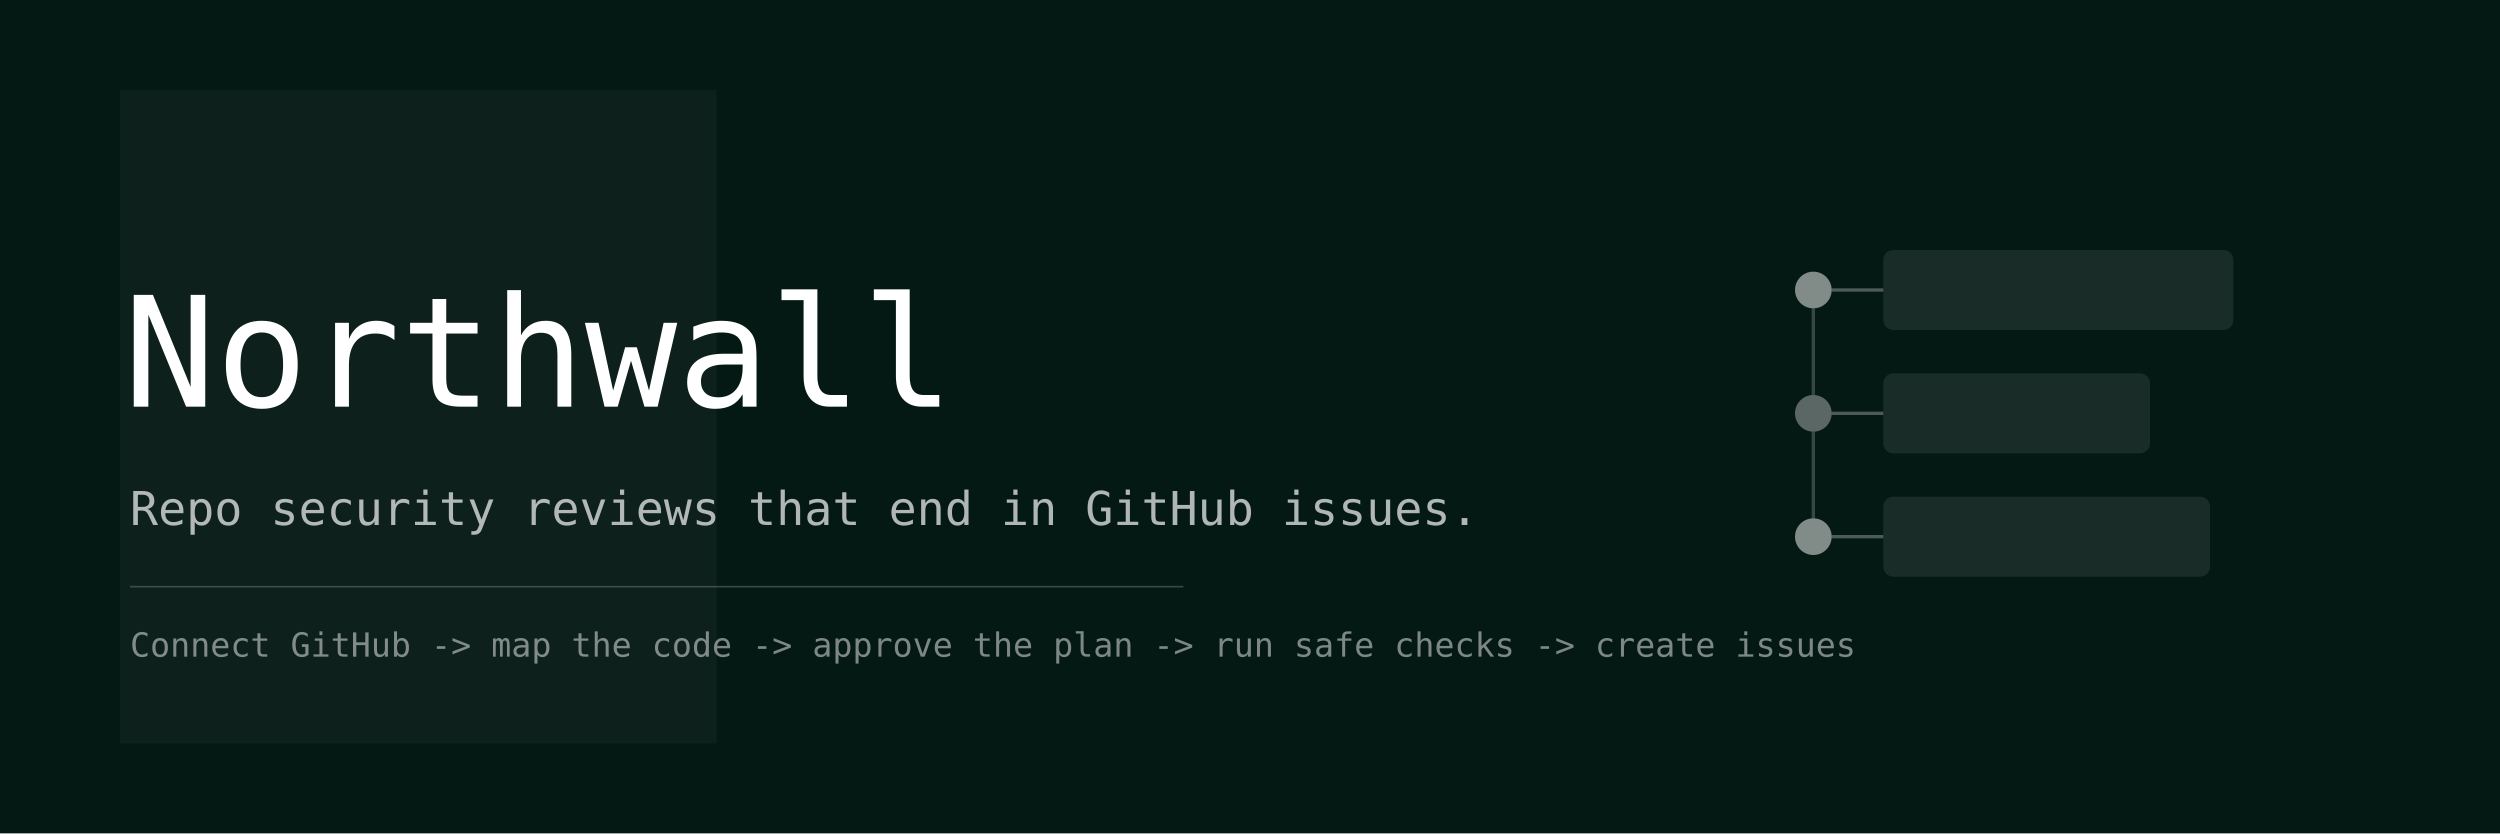
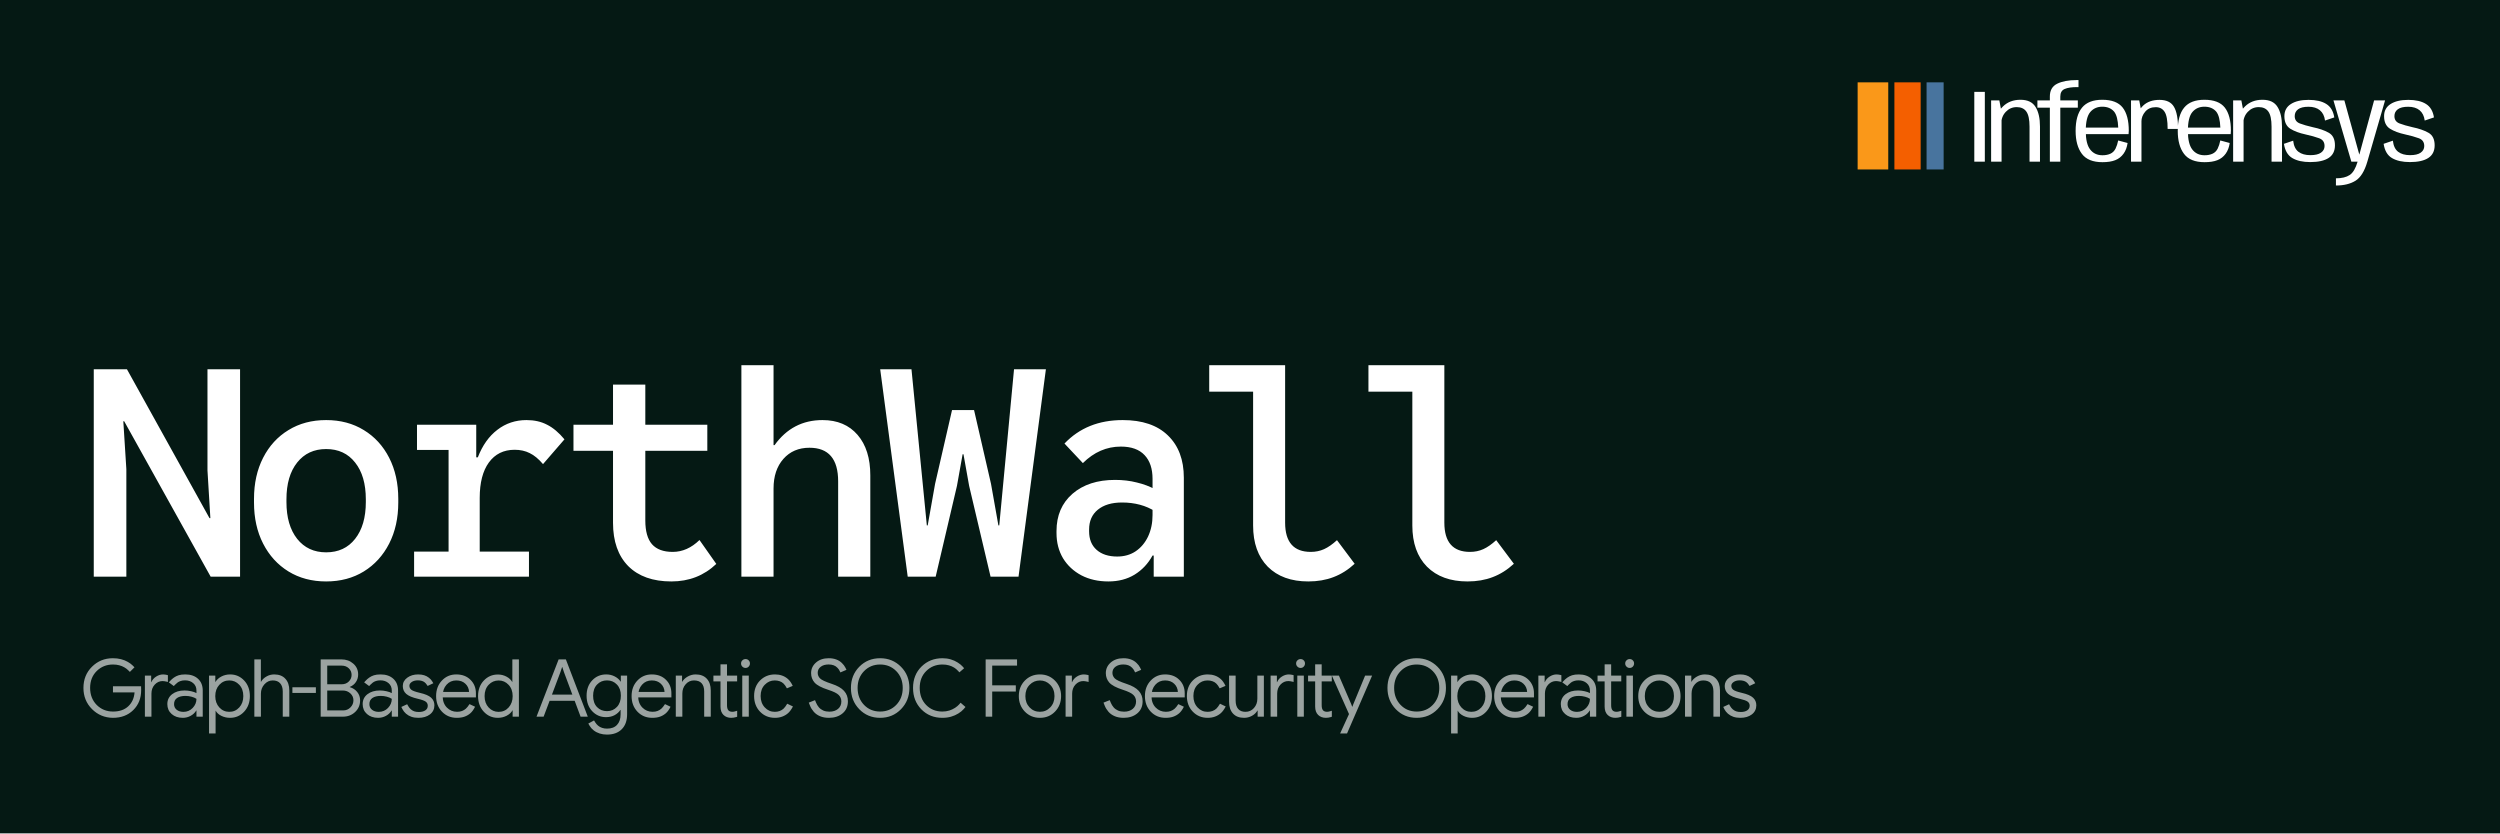
<svg xmlns="http://www.w3.org/2000/svg" width="1500" height="500" viewBox="0 0 1500 500" fill="none">
  <rect width="1500" height="500" fill="#051914" />
-   <rect x="72" y="54" width="358" height="392" fill="#FFFFFF" fill-opacity="0.035" />
-   <text x="74" y="244" fill="#FFFFFF" font-family="'Google Sans Code', 'IBM Plex Mono', monospace" font-size="92" font-weight="500" letter-spacing="0">Northwall</text>
-   <text x="78" y="315" fill="#FFFFFF" fill-opacity="0.68" font-family="'Google Sans Code', 'IBM Plex Mono', monospace" font-size="28" font-weight="400" letter-spacing="0">Repo security reviews that end in GitHub issues.</text>
-   <line x1="78" y1="352" x2="710" y2="352" stroke="#FFFFFF" stroke-opacity="0.2" />
-   <text x="78" y="394" fill="#FFFFFF" fill-opacity="0.48" font-family="'Google Sans Code', 'IBM Plex Mono', monospace" font-size="20" font-weight="400" letter-spacing="0">Connect GitHub -&gt; map the code -&gt; approve the plan -&gt; run safe checks -&gt; create issues</text>
-   <g transform="translate(1130 150)" opacity="0.9">
-     <rect x="0" y="0" width="210" height="48" rx="6" fill="#FFFFFF" fill-opacity="0.09" />
-     <rect x="0" y="74" width="160" height="48" rx="6" fill="#FFFFFF" fill-opacity="0.09" />
-     <rect x="0" y="148" width="196" height="48" rx="6" fill="#FFFFFF" fill-opacity="0.09" />
-     <circle cx="-42" cy="24" r="11" fill="#FFFFFF" fill-opacity="0.55" />
-     <circle cx="-42" cy="98" r="11" fill="#FFFFFF" fill-opacity="0.38" />
-     <circle cx="-42" cy="172" r="11" fill="#FFFFFF" fill-opacity="0.55" />
-     <path d="M-31 24H0M-31 98H0M-31 172H0" stroke="#FFFFFF" stroke-opacity="0.32" stroke-width="2" />
-     <path d="M-42 35V87M-42 109V161" stroke="#FFFFFF" stroke-opacity="0.22" stroke-width="2" />
-   </g>
+   <rect x="1114.58" y="101.674" width="52.263" height="18.367" transform="rotate(-90 1114.58 101.674)" fill="#FA9819" />
+   <rect x="1136.64" y="101.674" width="52.263" height="15.756" transform="rotate(-90 1136.64 101.674)" fill="#F45F00" />
+   <rect x="1155.94" y="101.674" width="52.263" height="10.242" transform="rotate(-90 1155.94 101.674)" fill="#48749E" />
+   <path d="M1184.58 97V55.117H1190.9V97H1184.58ZM1194.67 97V60.236H1199.6L1200.94 67.34V97H1194.67ZM1217.72 97V75.996C1217.72 71.736 1217.08 68.716 1215.8 66.937C1214.54 65.158 1212.61 64.269 1210.03 64.269C1207.44 64.269 1205.25 65.22 1203.45 67.123C1201.65 69.026 1200.75 71.425 1200.75 74.321L1197.71 72.397C1197.71 69.378 1199.07 66.534 1201.78 63.866C1204.51 61.197 1208.01 59.863 1212.29 59.863C1216.55 59.863 1219.56 61.301 1221.32 64.176C1223.1 67.03 1223.99 70.96 1223.99 75.965V97H1217.72ZM1229.91 97V64.61H1222.44V60.236H1229.91V57.909C1229.91 54.248 1231.37 51.694 1234.29 50.246C1237.23 48.777 1241.15 48.043 1246.05 48.043H1247.1V52.262H1246.17C1243.03 52.262 1240.58 52.635 1238.82 53.379C1237.06 54.124 1236.18 55.644 1236.18 57.94V60.236H1246.7V64.61H1236.18V97H1229.91ZM1261.48 97.31C1255.77 97.31 1251.66 95.656 1249.16 92.346C1246.64 89.016 1245.37 84.414 1245.37 78.54C1245.37 72.315 1246.67 67.651 1249.25 64.548C1251.82 61.425 1255.86 59.863 1261.38 59.863C1267.07 59.863 1271.15 61.425 1273.61 64.548C1276.05 67.671 1277.27 72.304 1277.27 78.447C1277.27 79.171 1277.23 79.843 1277.14 80.464H1250.77V76.555H1270.94C1270.77 72.046 1269.96 68.861 1268.49 66.999C1266.79 65.013 1264.42 64.021 1261.38 64.021C1258.42 64.021 1256.04 65.065 1254.22 67.154C1252.38 69.264 1251.45 73.059 1251.45 78.54C1251.45 83.732 1252.34 87.455 1254.12 89.709C1255.88 92.005 1258.33 93.153 1261.48 93.153V97.31ZM1261.48 93.153C1263.28 93.153 1264.85 92.853 1266.19 92.253C1267.54 91.653 1268.58 90.63 1269.32 89.182C1270.03 87.734 1270.56 86.1 1270.91 84.28L1276.55 85.8C1276.2 88.323 1275.4 90.464 1274.13 92.222C1272.85 94.001 1271.2 95.294 1269.17 96.1C1267.14 96.907 1264.58 97.31 1261.48 97.31V93.153ZM1300.58 77.361C1300.58 72.315 1299.96 68.881 1298.74 67.061C1297.55 65.22 1295.78 64.3 1293.44 64.3C1290.77 64.3 1288.67 65.2 1287.14 66.999C1285.61 68.778 1284.85 70.794 1284.85 73.049L1282.43 71.281C1282.43 68.137 1283.63 65.458 1286.02 63.245C1288.42 61.032 1291.65 59.925 1295.7 59.925C1299.88 59.925 1302.78 61.322 1304.39 64.114C1306.03 66.885 1306.84 71.301 1306.84 77.361H1300.58ZM1278.61 97V60.236H1283.54L1284.88 67.34V97H1278.61ZM1322.75 97.31C1317.04 97.31 1312.93 95.656 1310.43 92.346C1307.91 89.016 1306.65 84.414 1306.65 78.54C1306.65 72.315 1307.94 67.651 1310.52 64.548C1313.09 61.425 1317.13 59.863 1322.65 59.863C1328.34 59.863 1332.42 61.425 1334.88 64.548C1337.32 67.671 1338.54 72.304 1338.54 78.447C1338.54 79.171 1338.5 79.843 1338.41 80.464H1312.04V76.555H1332.21C1332.04 72.046 1331.23 68.861 1329.76 66.999C1328.06 65.013 1325.69 64.021 1322.65 64.021C1319.7 64.021 1317.31 65.065 1315.49 67.154C1313.65 69.264 1312.73 73.059 1312.73 78.54C1312.73 83.732 1313.62 87.455 1315.39 89.709C1317.15 92.005 1319.6 93.153 1322.75 93.153V97.31ZM1322.75 93.153C1324.55 93.153 1326.12 92.853 1327.46 92.253C1328.81 91.653 1329.85 90.63 1330.6 89.182C1331.3 87.734 1331.83 86.1 1332.18 84.28L1337.83 85.8C1337.47 88.323 1336.67 90.464 1335.41 92.222C1334.12 94.001 1332.47 95.294 1330.44 96.1C1328.41 96.907 1325.85 97.31 1322.75 97.31V93.153ZM1339.88 97V60.236H1344.81L1346.15 67.34V97H1339.88ZM1362.93 97V75.996C1362.93 71.736 1362.29 68.716 1361.01 66.937C1359.75 65.158 1357.82 64.269 1355.24 64.269C1352.65 64.269 1350.46 65.22 1348.66 67.123C1346.86 69.026 1345.96 71.425 1345.96 74.321L1342.92 72.397C1342.92 69.378 1344.28 66.534 1346.99 63.866C1349.72 61.197 1353.22 59.863 1357.5 59.863C1361.76 59.863 1364.77 61.301 1366.53 64.176C1368.31 67.03 1369.2 70.96 1369.2 75.965V97H1362.93ZM1386.14 97.248C1381.71 97.248 1378.14 96.452 1375.41 94.859C1372.68 93.267 1370.99 90.412 1370.35 86.296L1375.9 84.404C1376.25 87.506 1377.31 89.73 1379.07 91.074C1380.85 92.419 1383.23 93.091 1386.23 93.091C1389.07 93.091 1391.19 92.594 1392.59 91.602C1394.02 90.588 1394.73 89.264 1394.73 87.63C1394.73 85.293 1393.65 83.732 1391.48 82.946C1389.31 82.139 1386.58 81.374 1383.29 80.65C1379.54 79.843 1376.49 78.695 1374.13 77.206C1371.8 75.696 1370.63 73.194 1370.63 69.698C1370.63 66.513 1371.92 64.093 1374.51 62.438C1377.09 60.763 1380.64 59.925 1385.15 59.925C1389.64 59.925 1393.17 60.742 1395.76 62.376C1398.36 63.99 1399.97 66.678 1400.57 70.443L1395.01 72.335C1394.66 69.626 1393.64 67.568 1391.94 66.161C1390.27 64.755 1387.98 64.052 1385.09 64.052C1382.29 64.052 1380.22 64.558 1378.85 65.572C1377.51 66.585 1376.83 67.951 1376.83 69.667C1376.83 71.818 1377.86 73.287 1379.9 74.073C1381.97 74.859 1384.59 75.614 1387.75 76.338C1391.5 77.103 1394.63 78.189 1397.15 79.595C1399.7 80.981 1400.97 83.515 1400.97 87.196C1400.97 90.588 1399.71 93.112 1397.19 94.766C1394.66 96.421 1390.98 97.248 1386.14 97.248ZM1410.81 97L1400.07 60.236H1406.62L1415.56 92.688H1415.62L1424.46 60.236H1431.04L1420.4 97H1410.81ZM1401.56 111.302V106.99C1405.08 106.99 1407.83 106.328 1409.82 105.004C1411.8 103.701 1413.38 101.033 1414.56 97H1420.4C1418.72 102.75 1416.35 106.566 1413.29 108.448C1410.23 110.351 1406.32 111.302 1401.56 111.302ZM1445.96 97.248C1441.53 97.248 1437.95 96.452 1435.22 94.859C1432.49 93.267 1430.81 90.412 1430.17 86.296L1435.72 84.404C1436.07 87.506 1437.13 89.73 1438.88 91.074C1440.66 92.419 1443.05 93.091 1446.05 93.091C1448.88 93.091 1451 92.594 1452.41 91.602C1453.84 90.588 1454.55 89.264 1454.55 87.63C1454.55 85.293 1453.47 83.732 1451.29 82.946C1449.12 82.139 1446.39 81.374 1443.1 80.65C1439.36 79.843 1436.31 78.695 1433.95 77.206C1431.61 75.696 1430.45 73.194 1430.45 69.698C1430.45 66.513 1431.74 64.093 1434.32 62.438C1436.91 60.763 1440.46 59.925 1444.97 59.925C1449.45 59.925 1452.99 60.742 1455.58 62.376C1458.18 63.99 1459.78 66.678 1460.38 70.443L1454.83 72.335C1454.48 69.626 1453.46 67.568 1451.76 66.161C1450.08 64.755 1447.8 64.052 1444.9 64.052C1442.11 64.052 1440.03 64.558 1438.67 65.572C1437.32 66.585 1436.65 67.951 1436.65 69.667C1436.65 71.818 1437.67 73.287 1439.72 74.073C1441.79 74.859 1444.41 75.614 1447.57 76.338C1451.31 77.103 1454.45 78.189 1456.97 79.595C1459.52 80.981 1460.79 83.515 1460.79 87.196C1460.79 90.588 1459.53 93.112 1457 94.766C1454.48 96.421 1450.8 97.248 1445.96 97.248Z" fill="white" />
+   <path d="M56.257 346V221.541H76.16L125.7 310.887H126.221L124.483 282.206V221.541H144.038V346H126.395L74.508 252.743H73.987L75.812 281.511V346H56.257ZM195.684 348.868C187.108 348.868 179.576 346.869 173.086 342.871C166.597 338.873 161.527 333.311 157.877 326.184C154.226 319.057 152.401 310.829 152.401 301.501V299.328C152.401 289.999 154.226 281.772 157.877 274.645C161.527 267.518 166.597 261.984 173.086 258.044C179.576 254.046 187.108 252.047 195.684 252.047C204.259 252.047 211.791 254.046 218.281 258.044C224.77 261.984 229.84 267.518 233.491 274.645C237.141 281.772 238.966 289.999 238.966 299.328V301.501C238.966 310.829 237.141 319.057 233.491 326.184C229.84 333.311 224.77 338.873 218.281 342.871C211.791 346.869 204.259 348.868 195.684 348.868ZM195.684 331.399C203.042 331.399 208.836 328.704 213.066 323.316C217.354 317.869 219.498 310.511 219.498 301.24V299.589C219.498 290.26 217.354 282.901 213.066 277.513C208.836 272.124 203.042 269.43 195.684 269.43C188.383 269.43 182.589 272.124 178.301 277.513C174.013 282.901 171.87 290.26 171.87 299.589V301.24C171.87 310.511 174.013 317.869 178.301 323.316C182.589 328.704 188.383 331.399 195.684 331.399ZM269.144 339.308V254.829H285.744V274.384H286.7C289.481 267.199 293.392 261.695 298.433 257.871C303.474 253.988 309.297 252.047 315.903 252.047C320.596 252.047 324.71 252.975 328.244 254.829C331.837 256.625 335.313 259.551 338.674 263.607L325.811 278.469C323.145 275.34 320.48 273.138 317.815 271.864C315.207 270.531 312.195 269.865 308.776 269.865C302.171 269.865 297.014 272.414 293.305 277.513C289.655 282.554 287.83 289.623 287.83 298.72V339.308H269.144ZM248.459 346V330.964H317.38V346H248.459ZM250.197 269.951V254.829H278.009V269.951H250.197ZM402.834 348.868C391.71 348.868 383.076 345.797 376.934 339.655C370.851 333.456 367.809 324.793 367.809 313.668V230.754H387.19V312.278C387.19 318.709 388.523 323.461 391.188 326.532C393.911 329.602 398.054 331.138 403.617 331.138C409.469 331.138 414.828 328.762 419.695 324.011L429.777 338.352C422.419 345.363 413.438 348.868 402.834 348.868ZM344.081 270.473V254.829H424.389V270.473H344.081ZM444.832 346V219.108H464.127V267.083H464.735C471.92 257.059 481.509 252.047 493.503 252.047C502.426 252.047 509.437 255.002 514.536 260.913C519.635 266.823 522.184 274.934 522.184 285.248V346H502.89V288.811C502.89 275.369 497.154 268.648 485.681 268.648C479.192 268.648 473.977 270.879 470.037 275.34C466.097 279.802 464.127 285.712 464.127 293.07V346H444.832ZM544.627 346L528.114 221.541H546.887L556.099 315.233H556.621L561.053 290.289L571.222 246.05H584.433L594.602 290.289L599.034 315.233H599.556L608.421 221.541H627.542L611.115 346H594.341L581.478 291.506L578.088 272.559H577.567L574.177 291.506L561.401 346H544.627ZM665.02 348.868C658.936 348.868 653.548 347.651 648.854 345.218C644.161 342.726 640.482 339.308 637.816 334.962C635.209 330.559 633.905 325.518 633.905 319.839V318.623C633.905 309.294 637.092 301.848 643.466 296.286C649.897 290.724 658.415 287.942 669.018 287.942C673.711 287.942 678.086 288.464 682.142 289.507C686.256 290.492 689.935 291.882 693.18 293.679V306.889C687.559 303.297 680.896 301.501 673.19 301.501C667.048 301.501 662.21 302.949 658.675 305.846C655.199 308.686 653.461 312.655 653.461 317.753V318.796C653.461 323.548 654.967 327.256 657.98 329.921C660.993 332.586 665.107 333.919 670.322 333.919C674.551 333.919 678.231 332.876 681.36 330.79C684.546 328.646 687.038 325.691 688.834 321.925C690.63 318.101 691.528 313.784 691.528 308.975V287.334C691.528 281.192 689.935 276.441 686.748 273.08C683.561 269.662 678.81 267.952 672.494 267.952C663.977 267.952 656.387 271.255 649.723 277.86L638.685 266.127C647.608 256.741 659.255 252.047 673.624 252.047C685.387 252.047 694.425 255.118 700.741 261.26C707.115 267.402 710.301 275.862 710.301 286.639V346H692.224V333.311H691.528C688.863 338.178 685.271 342.002 680.751 344.783C676.29 347.506 671.046 348.868 665.02 348.868ZM784.978 348.868C774.665 348.868 766.553 345.913 760.643 340.003C754.791 334.035 751.865 325.807 751.865 315.32V219.108H771.072V313.582C771.072 325.286 776.2 331.138 786.456 331.138C789.353 331.138 792.018 330.587 794.452 329.487C796.885 328.386 799.464 326.59 802.187 324.098L812.79 338.265C808.908 341.857 804.679 344.522 800.101 346.261C795.582 347.999 790.541 348.868 784.978 348.868ZM725.53 235.013V219.108H764.032V235.013H725.53ZM880.514 348.868C870.201 348.868 862.089 345.913 856.179 340.003C850.327 334.035 847.401 325.807 847.401 315.32V219.108H866.608V313.582C866.608 325.286 871.736 331.138 881.992 331.138C884.889 331.138 887.554 330.587 889.988 329.487C892.421 328.386 895 326.59 897.723 324.098L908.326 338.265C904.444 341.857 900.215 344.522 895.637 346.261C891.118 347.999 886.077 348.868 880.514 348.868ZM821.066 235.013V219.108H859.569V235.013H821.066Z" fill="white" />
+   <path d="M67.728 430.696C62.8 430.632 58.624 428.888 55.2 425.464C51.776 422.024 50.064 417.792 50.064 412.768C50.064 407.648 51.776 403.4 55.2 400.024C58.624 396.632 62.8 394.936 67.728 394.936C69.504 394.936 71.136 395.128 72.624 395.512C74.128 395.896 75.472 396.432 76.656 397.12C77.84 397.792 78.808 398.504 79.56 399.256C80.312 400.008 80.688 400.384 80.688 400.384L77.928 403.144C77.928 403.144 77.592 402.816 76.92 402.16C76.264 401.488 75.48 400.896 74.568 400.384C73.672 399.856 72.664 399.448 71.544 399.16C70.424 398.856 69.176 398.704 67.8 398.704C63.944 398.704 60.688 400.008 58.032 402.616C55.392 405.224 54.072 408.6 54.072 412.744C54.072 416.872 55.384 420.272 58.008 422.944C60.648 425.6 63.928 426.928 67.848 426.928C71.672 426.928 74.704 425.88 76.944 423.784C79.2 421.688 80.464 418.904 80.736 415.432H67.776V411.76H84.648L84.696 414.064C84.696 418.944 83.12 422.936 79.968 426.04C76.832 429.144 72.752 430.696 67.728 430.696ZM86.931 430V405.352H90.699V409.696L90.171 409.288H90.819C91.379 407.928 92.331 406.816 93.675 405.952C95.035 405.088 96.435 404.656 97.875 404.656C98.243 404.656 98.635 404.688 99.051 404.752C99.483 404.8 99.867 404.872 100.203 404.968C100.555 405.064 100.731 405.112 100.731 405.112V409.192C100.731 409.192 100.507 409.128 100.059 409C99.611 408.872 99.147 408.784 98.667 408.736C98.203 408.672 97.827 408.64 97.539 408.64C95.731 408.64 94.163 409.352 92.835 410.776C91.523 412.2 90.867 413.992 90.867 416.152V430H86.931ZM109.688 430.696C106.952 430.696 104.72 429.936 102.992 428.416C101.264 426.88 100.4 424.896 100.4 422.464C100.4 419.984 101.36 418 103.28 416.512C105.216 415.024 107.704 414.28 110.744 414.28C112.056 414.28 113.368 414.432 114.68 414.736C116.008 415.024 117.072 415.4 117.872 415.864V414.328C117.872 412.472 117.224 410.992 115.928 409.888C114.632 408.768 113.008 408.208 111.056 408.208C110.016 408.208 109.128 408.336 108.392 408.592C107.656 408.832 107.032 409.144 106.52 409.528C106.008 409.912 105.504 410.36 105.008 410.872C104.528 411.384 104.288 411.64 104.288 411.64L101.288 409.408C101.288 409.408 101.6 409.072 102.224 408.4C102.864 407.712 103.584 407.088 104.384 406.528C105.2 405.952 106.128 405.496 107.168 405.16C108.224 404.824 109.56 404.656 111.176 404.656C114.376 404.656 116.92 405.528 118.808 407.272C120.696 409 121.64 411.344 121.64 414.304V430H117.872V424.216L119.216 426.28H117.776C116.976 427.624 115.848 428.696 114.392 429.496C112.936 430.296 111.368 430.696 109.688 430.696ZM110.048 427.12C112.256 427.12 114.112 426.336 115.616 424.768C117.12 423.184 117.872 421.384 117.872 419.368V419.296C117.056 418.752 116.064 418.328 114.896 418.024C113.728 417.704 112.512 417.544 111.248 417.544C109.136 417.544 107.472 417.96 106.256 418.792C105.04 419.624 104.432 420.856 104.432 422.488C104.432 423.88 104.952 425 105.992 425.848C107.048 426.696 108.4 427.12 110.048 427.12ZM125.419 440.08V405.352H129.187V410.104L128.347 409.12H129.307C130.075 407.808 131.251 406.736 132.835 405.904C134.435 405.072 136.179 404.656 138.067 404.656C141.395 404.656 144.203 405.872 146.491 408.304C148.779 410.736 149.923 413.856 149.923 417.664C149.923 421.424 148.779 424.536 146.491 427C144.219 429.464 141.395 430.696 138.019 430.696C136.163 430.696 134.435 430.304 132.835 429.52C131.235 428.736 130.075 427.68 129.355 426.352V426.424V440.08H125.419ZM137.563 427.096C139.963 427.096 141.963 426.216 143.563 424.456C145.179 422.696 145.987 420.432 145.987 417.664C145.987 414.832 145.171 412.56 143.539 410.848C141.923 409.12 139.931 408.256 137.563 408.256C135.195 408.256 133.203 409.136 131.587 410.896C129.971 412.64 129.163 414.896 129.163 417.664C129.163 420.416 129.971 422.68 131.587 424.456C133.203 426.216 135.195 427.096 137.563 427.096ZM152.608 430V395.632H156.52V409.024H156.641C157.361 407.76 158.433 406.72 159.857 405.904C161.281 405.072 162.833 404.656 164.512 404.656C167.409 404.656 169.641 405.52 171.209 407.248C172.793 408.96 173.585 411.288 173.585 414.232V430H169.649V414.856C169.649 412.776 169.137 411.16 168.113 410.008C167.089 408.84 165.593 408.256 163.624 408.256C161.705 408.256 160.041 409.04 158.633 410.608C157.241 412.176 156.545 414.024 156.545 416.152V430H152.608ZM175.44 415.744V412.36H189.528V415.744H175.44ZM192.403 430V395.632H204.859C207.675 395.632 210.051 396.488 211.987 398.2C213.923 399.896 214.891 402.048 214.891 404.656C214.891 406.384 214.443 407.904 213.547 409.216C212.667 410.528 211.451 411.504 209.899 412.144V412.288C211.755 412.832 213.243 413.816 214.363 415.24C215.499 416.648 216.067 418.288 216.067 420.16C216.067 422.992 215.067 425.344 213.067 427.216C211.083 429.072 208.643 430 205.747 430H192.403ZM196.339 426.256H205.867C207.611 426.256 209.075 425.656 210.259 424.456C211.459 423.256 212.059 421.824 212.059 420.16C212.059 418.528 211.435 417.144 210.187 416.008C208.955 414.872 207.443 414.304 205.651 414.304H194.539V410.56H205.051C206.763 410.56 208.171 410.008 209.275 408.904C210.395 407.8 210.955 406.48 210.955 404.944C210.955 403.376 210.395 402.056 209.275 400.984C208.155 399.912 206.731 399.376 205.003 399.376H196.339V426.256ZM226.885 430.696C224.149 430.696 221.917 429.936 220.189 428.416C218.461 426.88 217.597 424.896 217.597 422.464C217.597 419.984 218.557 418 220.477 416.512C222.413 415.024 224.901 414.28 227.941 414.28C229.253 414.28 230.565 414.432 231.877 414.736C233.205 415.024 234.269 415.4 235.069 415.864V414.328C235.069 412.472 234.421 410.992 233.125 409.888C231.829 408.768 230.205 408.208 228.253 408.208C227.213 408.208 226.325 408.336 225.589 408.592C224.853 408.832 224.229 409.144 223.717 409.528C223.205 409.912 222.701 410.36 222.205 410.872C221.725 411.384 221.485 411.64 221.485 411.64L218.485 409.408C218.485 409.408 218.797 409.072 219.421 408.4C220.061 407.712 220.781 407.088 221.581 406.528C222.397 405.952 223.325 405.496 224.365 405.16C225.421 404.824 226.757 404.656 228.373 404.656C231.573 404.656 234.117 405.528 236.005 407.272C237.893 409 238.837 411.344 238.837 414.304V430H235.069V424.216L236.413 426.28H234.973C234.173 427.624 233.045 428.696 231.589 429.496C230.133 430.296 228.565 430.696 226.885 430.696ZM227.245 427.12C229.453 427.12 231.309 426.336 232.813 424.768C234.317 423.184 235.069 421.384 235.069 419.368V419.296C234.253 418.752 233.261 418.328 232.093 418.024C230.925 417.704 229.709 417.544 228.445 417.544C226.333 417.544 224.669 417.96 223.453 418.792C222.237 419.624 221.629 420.856 221.629 422.488C221.629 423.88 222.149 425 223.189 425.848C224.245 426.696 225.597 427.12 227.245 427.12ZM251.064 430.696C249.464 430.696 248.056 430.488 246.84 430.072C245.64 429.656 244.568 429.04 243.624 428.224C242.696 427.408 241.992 426.528 241.512 425.584C241.032 424.64 240.792 424.168 240.792 424.168L244.296 422.536C244.296 422.536 244.504 422.904 244.92 423.64C245.336 424.36 245.84 424.992 246.432 425.536C247.04 426.08 247.728 426.496 248.496 426.784C249.264 427.056 250.208 427.192 251.328 427.192C252.912 427.192 254.192 426.872 255.168 426.232C256.16 425.576 256.656 424.648 256.656 423.448C256.656 422.408 256.256 421.592 255.456 421C254.672 420.408 253.08 419.832 250.68 419.272C247.416 418.52 245.096 417.536 243.72 416.32C242.36 415.104 241.68 413.536 241.68 411.616C241.68 409.6 242.568 407.936 244.344 406.624C246.12 405.312 248.296 404.656 250.872 404.656C252.232 404.656 253.432 404.816 254.472 405.136C255.528 405.456 256.488 405.96 257.352 406.648C258.232 407.336 258.888 408.056 259.32 408.808C259.768 409.56 259.992 409.936 259.992 409.936L256.584 411.568C256.584 411.568 256.4 411.304 256.032 410.776C255.68 410.232 255.248 409.76 254.736 409.36C254.224 408.96 253.632 408.672 252.96 408.496C252.304 408.304 251.56 408.208 250.728 408.208C249.208 408.208 247.976 408.536 247.032 409.192C246.104 409.832 245.64 410.584 245.64 411.448C245.64 412.424 246.024 413.224 246.792 413.848C247.576 414.472 249.264 415.088 251.856 415.696C255.104 416.432 257.376 417.4 258.672 418.6C259.984 419.8 260.64 421.32 260.64 423.16C260.64 425.448 259.744 427.28 257.952 428.656C256.16 430.016 253.864 430.696 251.064 430.696ZM274.049 430.696C270.497 430.696 267.545 429.472 265.193 427.024C262.841 424.56 261.665 421.432 261.665 417.64C261.665 413.896 262.817 410.8 265.121 408.352C267.441 405.888 270.321 404.656 273.761 404.656C277.313 404.656 280.161 405.736 282.305 407.896C284.465 410.04 285.545 412.728 285.545 415.96V418.456H263.921V415.168H281.441C281.345 413.184 280.601 411.536 279.209 410.224C277.833 408.912 276.017 408.256 273.761 408.256C271.393 408.256 269.441 409.12 267.905 410.848C266.369 412.576 265.601 414.84 265.601 417.64C265.601 420.488 266.433 422.776 268.097 424.504C269.777 426.216 271.817 427.072 274.217 427.072C275.385 427.072 276.385 426.912 277.217 426.592C278.065 426.272 278.825 425.816 279.497 425.224C280.169 424.632 280.905 423.712 281.705 422.464L285.041 424.048C284.177 425.792 283.217 427.112 282.161 428.008C281.105 428.904 279.929 429.576 278.633 430.024C277.353 430.472 275.825 430.696 274.049 430.696ZM298.694 430.696C295.334 430.696 292.518 429.464 290.246 427C287.974 424.536 286.838 421.424 286.838 417.664C286.838 413.872 287.982 410.768 290.27 408.352C292.558 405.92 295.382 404.704 298.742 404.704C300.598 404.704 302.31 405.128 303.878 405.976C305.462 406.808 306.638 407.912 307.406 409.288V409.216V395.632H311.342V430H307.574V425.488L307.934 425.992L307.55 426.136C306.75 427.528 305.542 428.64 303.926 429.472C302.326 430.288 300.582 430.696 298.694 430.696ZM299.198 427.12C301.598 427.12 303.598 426.232 305.198 424.456C306.798 422.664 307.598 420.4 307.598 417.664C307.598 414.88 306.782 412.624 305.15 410.896C303.534 409.152 301.55 408.28 299.198 408.28C296.83 408.28 294.83 409.144 293.198 410.872C291.566 412.6 290.75 414.864 290.75 417.664C290.75 420.448 291.558 422.72 293.174 424.48C294.806 426.24 296.814 427.12 299.198 427.12ZM321.905 430L335.177 395.632H339.521L352.673 430H348.353L338.417 403.384L337.361 400.216H337.265L336.209 403.384L326.177 430H321.905ZM327.545 420.496L328.889 416.776H344.945L346.289 420.496H327.545ZM364.193 440.752C362.609 440.752 361.153 440.536 359.825 440.104C358.497 439.688 357.305 439.072 356.249 438.256C355.209 437.44 354.401 436.544 353.825 435.568C353.265 434.608 352.985 434.128 352.985 434.128L356.417 432.256C356.417 432.256 356.657 432.64 357.137 433.408C357.633 434.192 358.217 434.864 358.889 435.424C359.577 436 360.369 436.432 361.265 436.72C362.161 437.024 363.145 437.176 364.217 437.176C366.841 437.176 368.849 436.416 370.241 434.896C371.649 433.392 372.353 431.296 372.353 428.608V425.944H372.233C371.417 427.224 370.265 428.272 368.777 429.088C367.305 429.888 365.577 430.288 363.593 430.288C360.313 430.288 357.553 429.096 355.313 426.712C353.073 424.328 351.953 421.232 351.953 417.424C351.953 413.664 353.073 410.6 355.313 408.232C357.553 405.848 360.369 404.656 363.761 404.656C365.585 404.656 367.273 405.056 368.825 405.856C370.393 406.656 371.577 407.696 372.377 408.976H373.457L372.497 410.248V405.352H376.265V428.584C376.265 432.392 375.201 435.368 373.073 437.512C370.945 439.672 367.985 440.752 364.193 440.752ZM364.217 426.688C366.601 426.688 368.585 425.84 370.169 424.144C371.753 422.448 372.537 420.184 372.521 417.352C372.521 414.584 371.729 412.376 370.145 410.728C368.577 409.064 366.593 408.232 364.193 408.232C361.809 408.232 359.825 409.064 358.241 410.728C356.657 412.376 355.865 414.608 355.865 417.424C355.865 420.336 356.649 422.608 358.217 424.24C359.785 425.872 361.785 426.688 364.217 426.688ZM391.339 430.696C387.787 430.696 384.835 429.472 382.483 427.024C380.131 424.56 378.955 421.432 378.955 417.64C378.955 413.896 380.107 410.8 382.411 408.352C384.731 405.888 387.611 404.656 391.051 404.656C394.603 404.656 397.451 405.736 399.595 407.896C401.755 410.04 402.835 412.728 402.835 415.96V418.456H381.211V415.168H398.731C398.635 413.184 397.891 411.536 396.499 410.224C395.123 408.912 393.307 408.256 391.051 408.256C388.683 408.256 386.731 409.12 385.195 410.848C383.659 412.576 382.891 414.84 382.891 417.64C382.891 420.488 383.723 422.776 385.387 424.504C387.067 426.216 389.107 427.072 391.507 427.072C392.675 427.072 393.675 426.912 394.507 426.592C395.355 426.272 396.115 425.816 396.787 425.224C397.459 424.632 398.195 423.712 398.995 422.464L402.331 424.048C401.467 425.792 400.507 427.112 399.451 428.008C398.395 428.904 397.219 429.576 395.923 430.024C394.643 430.472 393.115 430.696 391.339 430.696ZM405.473 430V405.352H409.241V409.648L408.641 409.024H409.361C410.081 407.776 411.185 406.736 412.673 405.904C414.161 405.072 415.729 404.656 417.377 404.656C420.257 404.656 422.489 405.512 424.073 407.224C425.657 408.936 426.449 411.272 426.449 414.232V430H422.513V414.856C422.513 412.728 422.001 411.096 420.977 409.96C419.969 408.824 418.433 408.256 416.369 408.256C414.417 408.256 412.769 409.016 411.425 410.536C410.081 412.056 409.409 413.896 409.409 416.056V430H405.473ZM438.725 430.696C436.837 430.696 435.293 430.12 434.093 428.968C432.893 427.8 432.293 426.12 432.293 423.928V398.608H436.205V423.16C436.205 424.536 436.469 425.536 436.997 426.16C437.541 426.768 438.333 427.072 439.373 427.072C439.661 427.072 439.965 427.048 440.285 427C440.621 426.936 441.037 426.832 441.533 426.688C442.045 426.528 442.301 426.448 442.301 426.448V430.048C442.301 430.048 442.069 430.12 441.605 430.264C441.157 430.408 440.701 430.512 440.237 430.576C439.789 430.656 439.285 430.696 438.725 430.696ZM428.045 408.856V405.352H442.277V408.856H428.045ZM445.356 430V405.352H449.268V430H445.356ZM447.324 400.768C446.588 400.768 445.956 400.504 445.428 399.976C444.9 399.448 444.636 398.816 444.636 398.08C444.636 397.328 444.9 396.704 445.428 396.208C445.956 395.696 446.588 395.44 447.324 395.44C448.076 395.44 448.7 395.696 449.196 396.208C449.708 396.704 449.964 397.328 449.964 398.08C449.964 398.816 449.708 399.448 449.196 399.976C448.7 400.504 448.076 400.768 447.324 400.768ZM464.967 430.696C461.367 430.696 458.383 429.464 456.015 427C453.647 424.536 452.463 421.4 452.463 417.592C452.463 413.784 453.655 410.68 456.039 408.28C458.439 405.864 461.423 404.656 464.991 404.656C466.527 404.656 467.935 404.88 469.215 405.328C470.511 405.776 471.687 406.464 472.743 407.392C473.815 408.32 474.783 409.696 475.647 411.52L472.143 413.008C471.471 411.744 470.799 410.792 470.127 410.152C469.471 409.512 468.695 409.04 467.799 408.736C466.903 408.416 465.919 408.256 464.847 408.256C462.527 408.256 460.535 409.12 458.871 410.848C457.207 412.56 456.375 414.808 456.375 417.592C456.375 420.376 457.199 422.656 458.847 424.432C460.495 426.208 462.495 427.096 464.847 427.096C465.919 427.096 466.903 426.936 467.799 426.616C468.695 426.28 469.471 425.808 470.127 425.2C470.799 424.576 471.535 423.584 472.335 422.224L475.767 423.88C474.839 425.656 473.855 427 472.815 427.912C471.791 428.808 470.623 429.496 469.311 429.976C467.999 430.456 466.551 430.696 464.967 430.696ZM497.368 430.696C495.336 430.696 493.544 430.368 491.992 429.712C490.456 429.056 489.2 428.16 488.224 427.024C487.248 425.888 486.512 424.696 486.016 423.448C485.52 422.2 485.272 421.576 485.272 421.576L489.016 420.088C489.016 420.088 489.224 420.6 489.64 421.624C490.072 422.648 490.64 423.576 491.344 424.408C492.064 425.224 492.944 425.864 493.984 426.328C495.04 426.776 496.248 427 497.608 427C499.784 427 501.528 426.44 502.84 425.32C504.152 424.2 504.808 422.72 504.808 420.88C504.808 419.344 504.28 418.048 503.224 416.992C502.184 415.936 500.048 414.888 496.816 413.848C492.848 412.568 490.16 411.136 488.752 409.552C487.36 407.968 486.664 406.072 486.664 403.864C486.664 401.352 487.64 399.24 489.592 397.528C491.56 395.8 494.104 394.936 497.224 394.936C498.936 394.936 500.44 395.184 501.736 395.68C503.048 396.16 504.176 396.864 505.12 397.792C506.064 398.704 506.76 399.616 507.208 400.528C507.656 401.44 507.88 401.896 507.88 401.896L504.232 403.456C504.232 403.456 504.08 403.144 503.776 402.52C503.488 401.88 503.024 401.24 502.384 400.6C501.744 399.944 501 399.464 500.152 399.16C499.304 398.84 498.304 398.68 497.152 398.68C495.232 398.68 493.664 399.136 492.448 400.048C491.232 400.96 490.624 402.176 490.624 403.696C490.624 404.928 491.072 406.024 491.968 406.984C492.864 407.944 495.232 409.056 499.072 410.32C502.448 411.424 504.904 412.832 506.44 414.544C507.976 416.24 508.744 418.312 508.744 420.76C508.744 423.832 507.672 426.256 505.528 428.032C503.4 429.808 500.68 430.696 497.368 430.696ZM528.076 430.696C523.084 430.696 518.916 428.976 515.572 425.536C512.228 422.096 510.556 417.84 510.556 412.768C510.556 407.696 512.228 403.456 515.572 400.048C518.932 396.64 523.1 394.936 528.076 394.936C533.036 394.936 537.204 396.64 540.58 400.048C543.956 403.44 545.644 407.68 545.644 412.768C545.644 417.808 543.964 422.056 540.604 425.512C537.244 428.968 533.068 430.696 528.076 430.696ZM528.076 426.928C531.964 426.928 535.196 425.592 537.772 422.92C540.348 420.232 541.636 416.848 541.636 412.768C541.636 408.672 540.34 405.304 537.748 402.664C535.156 400.024 531.932 398.704 528.076 398.704C524.22 398.704 521.004 400.032 518.428 402.688C515.852 405.328 514.564 408.688 514.564 412.768C514.564 416.848 515.844 420.232 518.404 422.92C520.964 425.592 524.188 426.928 528.076 426.928ZM565.416 430.696C560.344 430.696 556.144 429 552.816 425.608C549.488 422.2 547.824 417.92 547.824 412.768C547.824 407.568 549.512 403.296 552.888 399.952C556.28 396.608 560.472 394.936 565.464 394.936C567.256 394.936 568.92 395.168 570.456 395.632C571.992 396.08 573.376 396.704 574.608 397.504C575.84 398.288 576.792 399.056 577.464 399.808C578.136 400.56 578.472 400.936 578.472 400.936L575.64 403.408C575.64 403.408 575.328 403.072 574.704 402.4C574.08 401.712 573.32 401.088 572.424 400.528C571.528 399.968 570.504 399.528 569.352 399.208C568.216 398.872 566.92 398.704 565.464 398.704C561.624 398.704 558.392 400 555.768 402.592C553.144 405.168 551.832 408.552 551.832 412.744C551.832 416.904 553.112 420.312 555.672 422.968C558.248 425.608 561.496 426.928 565.416 426.928C566.92 426.928 568.304 426.728 569.568 426.328C570.832 425.928 571.992 425.384 573.048 424.696C574.104 423.992 574.92 423.304 575.496 422.632C576.072 421.96 576.36 421.624 576.36 421.624L579.288 424.192C579.288 424.192 578.904 424.64 578.136 425.536C577.368 426.416 576.328 427.264 575.016 428.08C573.72 428.896 572.272 429.536 570.672 430C569.072 430.464 567.32 430.696 565.416 430.696ZM591.39 430V395.632H610.23V399.376H595.326V430H591.39ZM593.502 414.904V411.184H609.486V414.904H593.502ZM623.96 430.696C620.328 430.696 617.304 429.448 614.888 426.952C612.488 424.44 611.288 421.344 611.288 417.664C611.288 413.92 612.496 410.816 614.912 408.352C617.328 405.888 620.344 404.656 623.96 404.656C627.56 404.656 630.576 405.904 633.008 408.4C635.44 410.88 636.656 413.968 636.656 417.664C636.656 421.344 635.448 424.44 633.032 426.952C630.632 429.448 627.608 430.696 623.96 430.696ZM623.96 427.072C626.408 427.072 628.472 426.192 630.152 424.432C631.848 422.656 632.696 420.4 632.696 417.664C632.696 414.88 631.84 412.624 630.128 410.896C628.432 409.152 626.376 408.28 623.96 408.28C621.528 408.28 619.464 409.152 617.768 410.896C616.072 412.64 615.224 414.896 615.224 417.664C615.224 420.4 616.064 422.656 617.744 424.432C619.424 426.192 621.496 427.072 623.96 427.072ZM639.353 430V405.352H643.121V409.696L642.593 409.288H643.241C643.801 407.928 644.753 406.816 646.097 405.952C647.457 405.088 648.857 404.656 650.297 404.656C650.665 404.656 651.057 404.688 651.473 404.752C651.905 404.8 652.289 404.872 652.625 404.968C652.977 405.064 653.153 405.112 653.153 405.112V409.192C653.153 409.192 652.929 409.128 652.481 409C652.033 408.872 651.569 408.784 651.089 408.736C650.625 408.672 650.249 408.64 649.961 408.64C648.153 408.64 646.585 409.352 645.257 410.776C643.945 412.2 643.289 413.992 643.289 416.152V430H639.353ZM674.196 430.696C672.164 430.696 670.372 430.368 668.82 429.712C667.284 429.056 666.028 428.16 665.052 427.024C664.076 425.888 663.34 424.696 662.844 423.448C662.348 422.2 662.1 421.576 662.1 421.576L665.844 420.088C665.844 420.088 666.052 420.6 666.468 421.624C666.9 422.648 667.468 423.576 668.172 424.408C668.892 425.224 669.772 425.864 670.812 426.328C671.868 426.776 673.076 427 674.436 427C676.612 427 678.356 426.44 679.668 425.32C680.98 424.2 681.636 422.72 681.636 420.88C681.636 419.344 681.108 418.048 680.052 416.992C679.012 415.936 676.876 414.888 673.644 413.848C669.676 412.568 666.988 411.136 665.58 409.552C664.188 407.968 663.492 406.072 663.492 403.864C663.492 401.352 664.468 399.24 666.42 397.528C668.388 395.8 670.932 394.936 674.052 394.936C675.764 394.936 677.268 395.184 678.564 395.68C679.876 396.16 681.004 396.864 681.948 397.792C682.892 398.704 683.588 399.616 684.036 400.528C684.484 401.44 684.708 401.896 684.708 401.896L681.06 403.456C681.06 403.456 680.908 403.144 680.604 402.52C680.316 401.88 679.852 401.24 679.212 400.6C678.572 399.944 677.828 399.464 676.98 399.16C676.132 398.84 675.132 398.68 673.98 398.68C672.06 398.68 670.492 399.136 669.276 400.048C668.06 400.96 667.452 402.176 667.452 403.696C667.452 404.928 667.9 406.024 668.796 406.984C669.692 407.944 672.06 409.056 675.9 410.32C679.276 411.424 681.732 412.832 683.268 414.544C684.804 416.24 685.572 418.312 685.572 420.76C685.572 423.832 684.5 426.256 682.356 428.032C680.228 429.808 677.508 430.696 674.196 430.696ZM699.336 430.696C695.784 430.696 692.832 429.472 690.48 427.024C688.128 424.56 686.952 421.432 686.952 417.64C686.952 413.896 688.104 410.8 690.408 408.352C692.728 405.888 695.608 404.656 699.048 404.656C702.6 404.656 705.448 405.736 707.592 407.896C709.752 410.04 710.832 412.728 710.832 415.96V418.456H689.208V415.168H706.728C706.632 413.184 705.888 411.536 704.496 410.224C703.12 408.912 701.304 408.256 699.048 408.256C696.68 408.256 694.728 409.12 693.192 410.848C691.656 412.576 690.888 414.84 690.888 417.64C690.888 420.488 691.72 422.776 693.384 424.504C695.064 426.216 697.104 427.072 699.504 427.072C700.672 427.072 701.672 426.912 702.504 426.592C703.352 426.272 704.112 425.816 704.784 425.224C705.456 424.632 706.192 423.712 706.992 422.464L710.328 424.048C709.464 425.792 708.504 427.112 707.448 428.008C706.392 428.904 705.216 429.576 703.92 430.024C702.64 430.472 701.112 430.696 699.336 430.696ZM724.63 430.696C721.03 430.696 718.046 429.464 715.678 427C713.31 424.536 712.126 421.4 712.126 417.592C712.126 413.784 713.318 410.68 715.702 408.28C718.102 405.864 721.086 404.656 724.654 404.656C726.19 404.656 727.598 404.88 728.878 405.328C730.174 405.776 731.35 406.464 732.406 407.392C733.478 408.32 734.446 409.696 735.31 411.52L731.806 413.008C731.134 411.744 730.462 410.792 729.79 410.152C729.134 409.512 728.358 409.04 727.462 408.736C726.566 408.416 725.582 408.256 724.51 408.256C722.19 408.256 720.198 409.12 718.534 410.848C716.87 412.56 716.038 414.808 716.038 417.592C716.038 420.376 716.862 422.656 718.51 424.432C720.158 426.208 722.158 427.096 724.51 427.096C725.582 427.096 726.566 426.936 727.462 426.616C728.358 426.28 729.134 425.808 729.79 425.2C730.462 424.576 731.198 423.584 731.998 422.224L735.43 423.88C734.502 425.656 733.518 427 732.478 427.912C731.454 428.808 730.286 429.496 728.974 429.976C727.662 430.456 726.214 430.696 724.63 430.696ZM746.466 430.696C743.586 430.696 741.362 429.84 739.794 428.128C738.226 426.416 737.442 424.032 737.442 420.976V405.352H741.378V420.256C741.378 422.48 741.882 424.176 742.89 425.344C743.898 426.512 745.362 427.096 747.282 427.096C749.33 427.096 751.026 426.336 752.37 424.816C753.73 423.296 754.41 421.448 754.41 419.272V405.352H758.322V430H754.578V424.552L756.354 426.328H754.458C753.738 427.624 752.642 428.68 751.17 429.496C749.714 430.296 748.146 430.696 746.466 430.696ZM762.364 430V405.352H766.132V409.696L765.604 409.288H766.252C766.812 407.928 767.764 406.816 769.108 405.952C770.468 405.088 771.868 404.656 773.308 404.656C773.676 404.656 774.068 404.688 774.484 404.752C774.916 404.8 775.3 404.872 775.636 404.968C775.988 405.064 776.164 405.112 776.164 405.112V409.192C776.164 409.192 775.94 409.128 775.492 409C775.044 408.872 774.58 408.784 774.1 408.736C773.636 408.672 773.26 408.64 772.972 408.64C771.164 408.64 769.596 409.352 768.268 410.776C766.956 412.2 766.3 413.992 766.3 416.152V430H762.364ZM778.386 430V405.352H782.298V430H778.386ZM780.354 400.768C779.618 400.768 778.986 400.504 778.458 399.976C777.93 399.448 777.666 398.816 777.666 398.08C777.666 397.328 777.93 396.704 778.458 396.208C778.986 395.696 779.618 395.44 780.354 395.44C781.106 395.44 781.73 395.696 782.226 396.208C782.738 396.704 782.994 397.328 782.994 398.08C782.994 398.816 782.738 399.448 782.226 399.976C781.73 400.504 781.106 400.768 780.354 400.768ZM795.525 430.696C793.637 430.696 792.093 430.12 790.893 428.968C789.693 427.8 789.093 426.12 789.093 423.928V398.608H793.005V423.16C793.005 424.536 793.269 425.536 793.797 426.16C794.341 426.768 795.133 427.072 796.173 427.072C796.461 427.072 796.765 427.048 797.085 427C797.421 426.936 797.837 426.832 798.333 426.688C798.845 426.528 799.101 426.448 799.101 426.448V430.048C799.101 430.048 798.869 430.12 798.405 430.264C797.957 430.408 797.501 430.512 797.037 430.576C796.589 430.656 796.085 430.696 795.525 430.696ZM784.845 408.856V405.352H799.077V408.856H784.845ZM804.069 440.08L809.973 427.192L810.093 430L799.125 405.352H803.349L810.741 422.488L811.317 424.048H811.413L812.013 422.464L819.069 405.352H823.269L808.221 440.08H804.069ZM849.997 430.696C845.005 430.696 840.837 428.976 837.493 425.536C834.149 422.096 832.477 417.84 832.477 412.768C832.477 407.696 834.149 403.456 837.493 400.048C840.853 396.64 845.021 394.936 849.997 394.936C854.957 394.936 859.125 396.64 862.501 400.048C865.877 403.44 867.565 407.68 867.565 412.768C867.565 417.808 865.885 422.056 862.525 425.512C859.165 428.968 854.989 430.696 849.997 430.696ZM849.997 426.928C853.885 426.928 857.117 425.592 859.693 422.92C862.269 420.232 863.557 416.848 863.557 412.768C863.557 408.672 862.261 405.304 859.669 402.664C857.077 400.024 853.853 398.704 849.997 398.704C846.141 398.704 842.925 400.032 840.349 402.688C837.773 405.328 836.485 408.688 836.485 412.768C836.485 416.848 837.765 420.232 840.325 422.92C842.885 425.592 846.109 426.928 849.997 426.928ZM870.657 440.08V405.352H874.425V410.104L873.585 409.12H874.545C875.313 407.808 876.489 406.736 878.073 405.904C879.673 405.072 881.417 404.656 883.305 404.656C886.633 404.656 889.441 405.872 891.729 408.304C894.017 410.736 895.161 413.856 895.161 417.664C895.161 421.424 894.017 424.536 891.729 427C889.457 429.464 886.633 430.696 883.257 430.696C881.401 430.696 879.673 430.304 878.073 429.52C876.473 428.736 875.313 427.68 874.593 426.352V426.424V440.08H870.657ZM882.801 427.096C885.201 427.096 887.201 426.216 888.801 424.456C890.417 422.696 891.225 420.432 891.225 417.664C891.225 414.832 890.409 412.56 888.777 410.848C887.161 409.12 885.169 408.256 882.801 408.256C880.433 408.256 878.441 409.136 876.825 410.896C875.209 412.64 874.401 414.896 874.401 417.664C874.401 420.416 875.209 422.68 876.825 424.456C878.441 426.216 880.433 427.096 882.801 427.096ZM908.886 430.696C905.334 430.696 902.382 429.472 900.03 427.024C897.678 424.56 896.502 421.432 896.502 417.64C896.502 413.896 897.654 410.8 899.958 408.352C902.278 405.888 905.158 404.656 908.598 404.656C912.15 404.656 914.998 405.736 917.142 407.896C919.302 410.04 920.382 412.728 920.382 415.96V418.456H898.758V415.168H916.278C916.182 413.184 915.438 411.536 914.046 410.224C912.67 408.912 910.854 408.256 908.598 408.256C906.23 408.256 904.278 409.12 902.742 410.848C901.206 412.576 900.438 414.84 900.438 417.64C900.438 420.488 901.27 422.776 902.934 424.504C904.614 426.216 906.654 427.072 909.054 427.072C910.222 427.072 911.222 426.912 912.054 426.592C912.902 426.272 913.662 425.816 914.334 425.224C915.006 424.632 915.742 423.712 916.542 422.464L919.878 424.048C919.014 425.792 918.054 427.112 916.998 428.008C915.942 428.904 914.766 429.576 913.47 430.024C912.19 430.472 910.662 430.696 908.886 430.696ZM923.02 430V405.352H926.788V409.696L926.26 409.288H926.908C927.468 407.928 928.42 406.816 929.764 405.952C931.124 405.088 932.524 404.656 933.964 404.656C934.332 404.656 934.724 404.688 935.14 404.752C935.572 404.8 935.956 404.872 936.292 404.968C936.644 405.064 936.82 405.112 936.82 405.112V409.192C936.82 409.192 936.596 409.128 936.148 409C935.7 408.872 935.236 408.784 934.756 408.736C934.292 408.672 933.916 408.64 933.628 408.64C931.82 408.64 930.252 409.352 928.924 410.776C927.612 412.2 926.956 413.992 926.956 416.152V430H923.02ZM945.777 430.696C943.041 430.696 940.809 429.936 939.081 428.416C937.353 426.88 936.489 424.896 936.489 422.464C936.489 419.984 937.449 418 939.369 416.512C941.305 415.024 943.793 414.28 946.833 414.28C948.145 414.28 949.457 414.432 950.769 414.736C952.097 415.024 953.161 415.4 953.961 415.864V414.328C953.961 412.472 953.313 410.992 952.017 409.888C950.721 408.768 949.097 408.208 947.145 408.208C946.105 408.208 945.217 408.336 944.481 408.592C943.745 408.832 943.121 409.144 942.609 409.528C942.097 409.912 941.593 410.36 941.097 410.872C940.617 411.384 940.377 411.64 940.377 411.64L937.377 409.408C937.377 409.408 937.689 409.072 938.313 408.4C938.953 407.712 939.673 407.088 940.473 406.528C941.289 405.952 942.217 405.496 943.257 405.16C944.313 404.824 945.649 404.656 947.265 404.656C950.465 404.656 953.009 405.528 954.897 407.272C956.785 409 957.729 411.344 957.729 414.304V430H953.961V424.216L955.305 426.28H953.865C953.065 427.624 951.937 428.696 950.481 429.496C949.025 430.296 947.457 430.696 945.777 430.696ZM946.137 427.12C948.345 427.12 950.201 426.336 951.705 424.768C953.209 423.184 953.961 421.384 953.961 419.368V419.296C953.145 418.752 952.153 418.328 950.985 418.024C949.817 417.704 948.601 417.544 947.337 417.544C945.225 417.544 943.561 417.96 942.345 418.792C941.129 419.624 940.521 420.856 940.521 422.488C940.521 423.88 941.041 425 942.081 425.848C943.137 426.696 944.489 427.12 946.137 427.12ZM969.211 430.696C967.323 430.696 965.779 430.12 964.579 428.968C963.379 427.8 962.779 426.12 962.779 423.928V398.608H966.691V423.16C966.691 424.536 966.955 425.536 967.483 426.16C968.027 426.768 968.819 427.072 969.859 427.072C970.147 427.072 970.451 427.048 970.771 427C971.107 426.936 971.523 426.832 972.019 426.688C972.531 426.528 972.787 426.448 972.787 426.448V430.048C972.787 430.048 972.555 430.12 972.091 430.264C971.643 430.408 971.187 430.512 970.723 430.576C970.275 430.656 969.771 430.696 969.211 430.696ZM958.531 408.856V405.352H972.763V408.856H958.531ZM975.842 430V405.352H979.754V430H975.842ZM977.81 400.768C977.074 400.768 976.442 400.504 975.914 399.976C975.386 399.448 975.122 398.816 975.122 398.08C975.122 397.328 975.386 396.704 975.914 396.208C976.442 395.696 977.074 395.44 977.81 395.44C978.562 395.44 979.186 395.696 979.682 396.208C980.194 396.704 980.45 397.328 980.45 398.08C980.45 398.816 980.194 399.448 979.682 399.976C979.186 400.504 978.562 400.768 977.81 400.768ZM995.621 430.696C991.989 430.696 988.965 429.448 986.549 426.952C984.149 424.44 982.949 421.344 982.949 417.664C982.949 413.92 984.157 410.816 986.573 408.352C988.989 405.888 992.005 404.656 995.621 404.656C999.221 404.656 1002.24 405.904 1004.67 408.4C1007.1 410.88 1008.32 413.968 1008.32 417.664C1008.32 421.344 1007.11 424.44 1004.69 426.952C1002.29 429.448 999.269 430.696 995.621 430.696ZM995.621 427.072C998.069 427.072 1000.13 426.192 1001.81 424.432C1003.51 422.656 1004.36 420.4 1004.36 417.664C1004.36 414.88 1003.5 412.624 1001.79 410.896C1000.09 409.152 998.037 408.28 995.621 408.28C993.189 408.28 991.125 409.152 989.429 410.896C987.733 412.64 986.885 414.896 986.885 417.664C986.885 420.4 987.725 422.656 989.405 424.432C991.085 426.192 993.157 427.072 995.621 427.072ZM1011.01 430V405.352H1014.78V409.648L1014.18 409.024H1014.9C1015.62 407.776 1016.73 406.736 1018.21 405.904C1019.7 405.072 1021.27 404.656 1022.92 404.656C1025.8 404.656 1028.03 405.512 1029.61 407.224C1031.2 408.936 1031.99 411.272 1031.99 414.232V430H1028.05V414.856C1028.05 412.728 1027.54 411.096 1026.52 409.96C1025.51 408.824 1023.97 408.256 1021.91 408.256C1019.96 408.256 1018.31 409.016 1016.97 410.536C1015.62 412.056 1014.95 413.896 1014.95 416.056V430H1011.01ZM1044.21 430.696C1042.61 430.696 1041.21 430.488 1039.99 430.072C1038.79 429.656 1037.72 429.04 1036.77 428.224C1035.85 427.408 1035.14 426.528 1034.66 425.584C1034.18 424.64 1033.94 424.168 1033.94 424.168L1037.45 422.536C1037.45 422.536 1037.65 422.904 1038.07 423.64C1038.49 424.36 1038.99 424.992 1039.58 425.536C1040.19 426.08 1040.88 426.496 1041.65 426.784C1042.41 427.056 1043.36 427.192 1044.48 427.192C1046.06 427.192 1047.34 426.872 1048.32 426.232C1049.31 425.576 1049.81 424.648 1049.81 423.448C1049.81 422.408 1049.41 421.592 1048.61 421C1047.82 420.408 1046.23 419.832 1043.83 419.272C1040.57 418.52 1038.25 417.536 1036.87 416.32C1035.51 415.104 1034.83 413.536 1034.83 411.616C1034.83 409.6 1035.72 407.936 1037.49 406.624C1039.27 405.312 1041.45 404.656 1044.02 404.656C1045.38 404.656 1046.58 404.816 1047.62 405.136C1048.68 405.456 1049.64 405.96 1050.5 406.648C1051.38 407.336 1052.04 408.056 1052.47 408.808C1052.92 409.56 1053.14 409.936 1053.14 409.936L1049.73 411.568C1049.73 411.568 1049.55 411.304 1049.18 410.776C1048.83 410.232 1048.4 409.76 1047.89 409.36C1047.37 408.96 1046.78 408.672 1046.11 408.496C1045.45 408.304 1044.71 408.208 1043.88 408.208C1042.36 408.208 1041.13 408.536 1040.18 409.192C1039.25 409.832 1038.79 410.584 1038.79 411.448C1038.79 412.424 1039.17 413.224 1039.94 413.848C1040.73 414.472 1042.41 415.088 1045.01 415.696C1048.25 416.432 1050.53 417.4 1051.82 418.6C1053.13 419.8 1053.79 421.32 1053.79 423.16C1053.79 425.448 1052.89 427.28 1051.1 428.656C1049.31 430.016 1047.01 430.696 1044.21 430.696Z" fill="white" fill-opacity="0.6" />
</svg>
